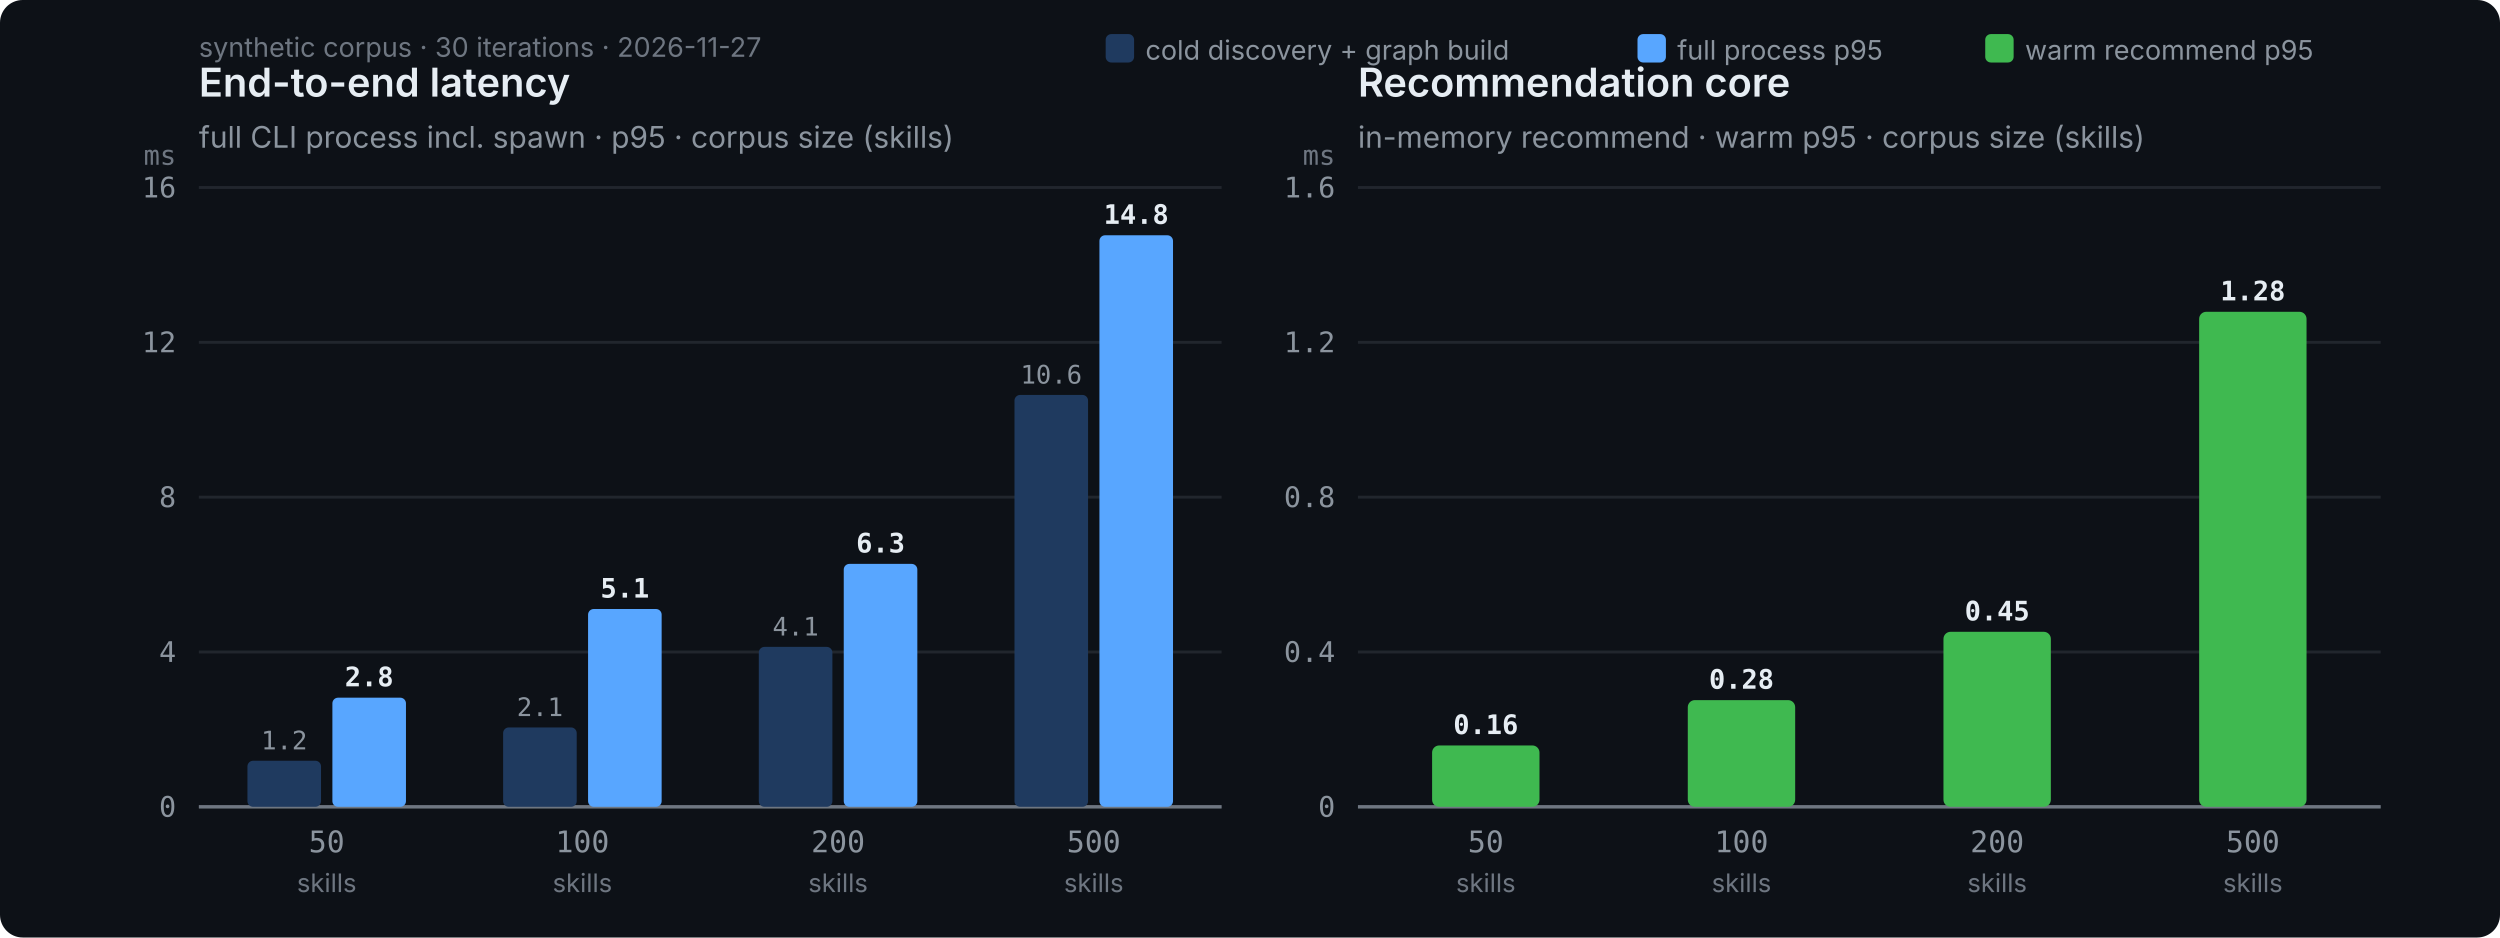
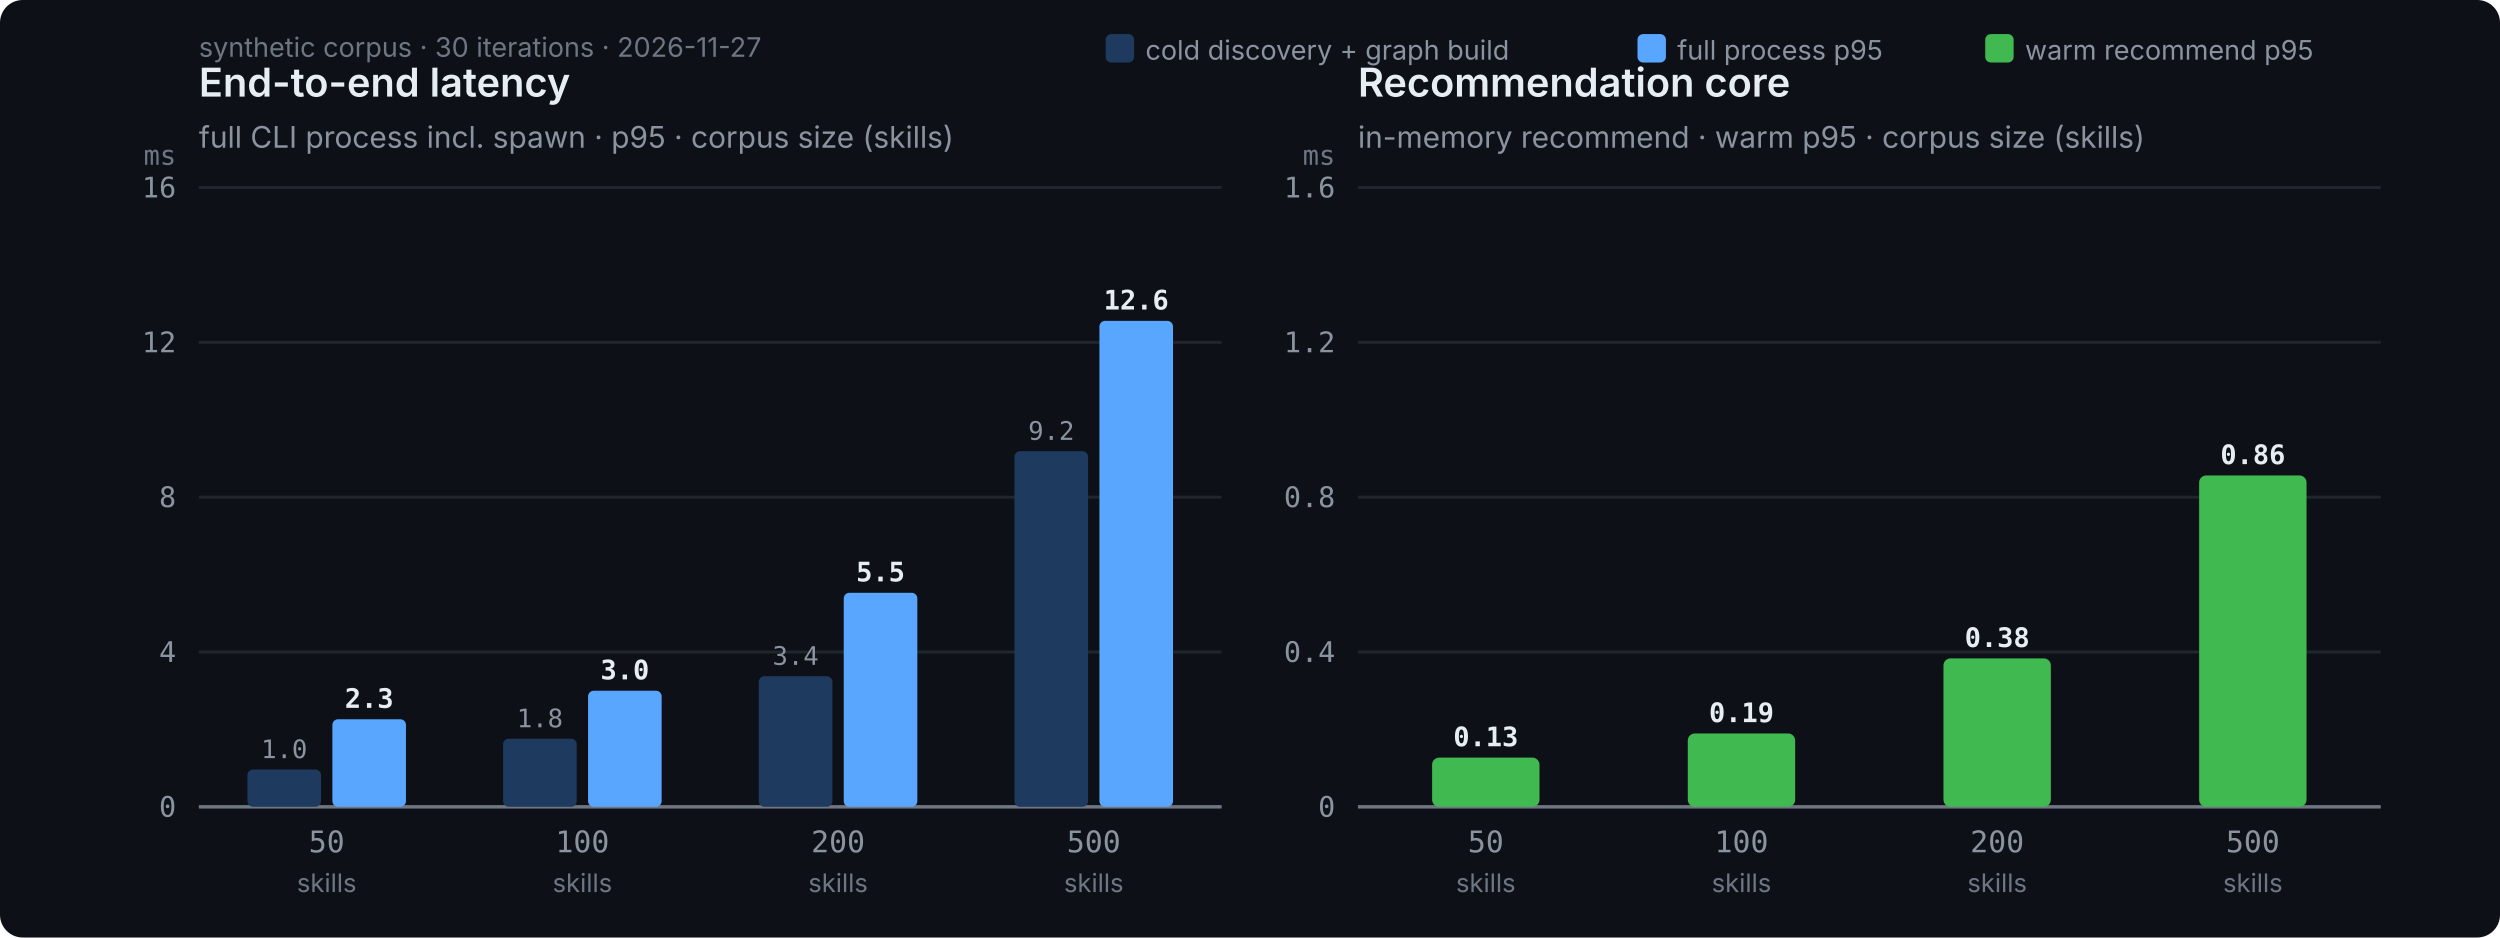
<svg xmlns="http://www.w3.org/2000/svg" width="880" height="330" viewBox="0 0 880 330" role="img" font-family="ui-sans-serif,system-ui,-apple-system,'Segoe UI',sans-serif">
  <rect width="880" height="330" fill="#0d1117" rx="8" />
  <g fill="#e6edf3">
    <text x="70" y="20" font-size="9.5" fill="#6e7681" text-anchor="start" font-family="ui-sans-serif,system-ui,-apple-system,'Segoe UI',sans-serif" opacity="1.0">synthetic corpus · 30 iterations · 2026-11-27</text>
    <rect x="698.8" y="12" width="10" height="10" rx="2" fill="#3fb950" opacity="1.0" />
    <text x="712.8" y="21" font-size="9.5" fill="#8b949e" text-anchor="start" font-family="ui-sans-serif,system-ui,-apple-system,'Segoe UI',sans-serif" opacity="1.0">warm recommend p95</text>
    <rect x="576.4" y="12" width="10" height="10" rx="2" fill="#58a6ff" opacity="1.0" />
    <text x="590.4" y="21" font-size="9.5" fill="#8b949e" text-anchor="start" font-family="ui-sans-serif,system-ui,-apple-system,'Segoe UI',sans-serif" opacity="1.0">full process p95</text>
    <rect x="389.2" y="12" width="10" height="10" rx="2" fill="#1f3a5f" opacity="1.0" />
    <text x="403.2" y="21" font-size="9.5" fill="#8b949e" text-anchor="start" font-family="ui-sans-serif,system-ui,-apple-system,'Segoe UI',sans-serif" opacity="1.0">cold discovery + graph build</text>
    <text x="70" y="34" font-size="14" fill="#e6edf3" text-anchor="start" font-family="ui-sans-serif,system-ui,-apple-system,'Segoe UI',sans-serif" opacity="1.0" font-weight="600">End-to-end latency</text>
    <text x="70" y="52" font-size="10.5" fill="#8b949e" text-anchor="start" font-family="ui-sans-serif,system-ui,-apple-system,'Segoe UI',sans-serif" opacity="1.0">full CLI process incl. spawn · p95 · corpus size (skills)</text>
    <line x1="70" y1="284.0" x2="430" y2="284.0" stroke="#21262d" stroke-width="1" opacity="1.0" />
    <text x="62" y="287.5" font-size="10" fill="#8b949e" text-anchor="end" font-family="ui-monospace,'SF Mono',Menlo,Consolas,monospace" opacity="1.0">0</text>
    <line x1="70" y1="229.5" x2="430" y2="229.5" stroke="#21262d" stroke-width="1" opacity="1.0" />
    <text x="62" y="233.0" font-size="10" fill="#8b949e" text-anchor="end" font-family="ui-monospace,'SF Mono',Menlo,Consolas,monospace" opacity="1.0">4</text>
    <line x1="70" y1="175.0" x2="430" y2="175.0" stroke="#21262d" stroke-width="1" opacity="1.0" />
    <text x="62" y="178.5" font-size="10" fill="#8b949e" text-anchor="end" font-family="ui-monospace,'SF Mono',Menlo,Consolas,monospace" opacity="1.0">8</text>
    <line x1="70" y1="120.5" x2="430" y2="120.5" stroke="#21262d" stroke-width="1" opacity="1.0" />
    <text x="62" y="124.0" font-size="10" fill="#8b949e" text-anchor="end" font-family="ui-monospace,'SF Mono',Menlo,Consolas,monospace" opacity="1.0">12</text>
    <line x1="70" y1="66.0" x2="430" y2="66.0" stroke="#21262d" stroke-width="1" opacity="1.0" />
    <text x="62" y="69.5" font-size="10" fill="#8b949e" text-anchor="end" font-family="ui-monospace,'SF Mono',Menlo,Consolas,monospace" opacity="1.0">16</text>
    <text x="62" y="58" font-size="9.5" fill="#6e7681" text-anchor="end" font-family="ui-monospace,'SF Mono',Menlo,Consolas,monospace" opacity="1.0">ms</text>
    <line x1="70" y1="284" x2="430" y2="284" stroke="#6e7681" stroke-width="1.2" opacity="1.0" />
-     <rect x="87.1" y="267.784" width="25.9" height="16.216" rx="2" fill="#1f3a5f" opacity="1.0" />
-     <rect x="117.0" y="245.584" width="25.9" height="38.416" rx="2" fill="#58a6ff" opacity="1.0" />
-     <text x="100.05" y="263.784" font-size="9" fill="#8b949e" text-anchor="middle" font-family="ui-monospace,'SF Mono',Menlo,Consolas,monospace" opacity="1.0">1.2</text>
-     <text x="129.95" y="241.584" font-size="9.5" fill="#e6edf3" text-anchor="middle" font-family="ui-monospace,'SF Mono',Menlo,Consolas,monospace" opacity="1.0" font-weight="600">2.8</text>
+     <rect x="87.1" y="270.868" width="25.9" height="13.132" rx="2" fill="#1f3a5f" opacity="1.0" />
+     <rect x="117.0" y="253.175" width="25.9" height="30.825" rx="2" fill="#58a6ff" opacity="1.0" />
+     <text x="100.05" y="266.868" font-size="9" fill="#8b949e" text-anchor="middle" font-family="ui-monospace,'SF Mono',Menlo,Consolas,monospace" opacity="1.0">1.0</text>
+     <text x="129.95" y="249.175" font-size="9.5" fill="#e6edf3" text-anchor="middle" font-family="ui-monospace,'SF Mono',Menlo,Consolas,monospace" opacity="1.0" font-weight="600">2.3</text>
    <text x="115.0" y="300" font-size="10.5" fill="#8b949e" text-anchor="middle" font-family="ui-monospace,'SF Mono',Menlo,Consolas,monospace" opacity="1.0">50</text>
    <text x="115.0" y="314" font-size="9" fill="#6e7681" text-anchor="middle" font-family="ui-sans-serif,system-ui,-apple-system,'Segoe UI',sans-serif" opacity="1.0">skills</text>
-     <rect x="177.1" y="256.056" width="25.9" height="27.944" rx="2" fill="#1f3a5f" opacity="1.0" />
-     <rect x="207.0" y="214.369" width="25.9" height="69.631" rx="2" fill="#58a6ff" opacity="1.0" />
-     <text x="190.05" y="252.056" font-size="9" fill="#8b949e" text-anchor="middle" font-family="ui-monospace,'SF Mono',Menlo,Consolas,monospace" opacity="1.0">2.1</text>
-     <text x="219.95" y="210.369" font-size="9.5" fill="#e6edf3" text-anchor="middle" font-family="ui-monospace,'SF Mono',Menlo,Consolas,monospace" opacity="1.0" font-weight="600">5.1</text>
+     <rect x="177.1" y="260.004" width="25.9" height="23.996" rx="2" fill="#1f3a5f" opacity="1.0" />
+     <rect x="207.0" y="243.14" width="25.9" height="40.86" rx="2" fill="#58a6ff" opacity="1.0" />
+     <text x="190.05" y="256.004" font-size="9" fill="#8b949e" text-anchor="middle" font-family="ui-monospace,'SF Mono',Menlo,Consolas,monospace" opacity="1.0">1.8</text>
+     <text x="219.95" y="239.14" font-size="9.5" fill="#e6edf3" text-anchor="middle" font-family="ui-monospace,'SF Mono',Menlo,Consolas,monospace" opacity="1.0" font-weight="600">3.0</text>
    <text x="205.0" y="300" font-size="10.5" fill="#8b949e" text-anchor="middle" font-family="ui-monospace,'SF Mono',Menlo,Consolas,monospace" opacity="1.0">100</text>
    <text x="205.0" y="314" font-size="9" fill="#6e7681" text-anchor="middle" font-family="ui-sans-serif,system-ui,-apple-system,'Segoe UI',sans-serif" opacity="1.0">skills</text>
-     <rect x="267.1" y="227.705" width="25.9" height="56.295" rx="2" fill="#1f3a5f" opacity="1.0" />
-     <rect x="297.0" y="198.488" width="25.9" height="85.512" rx="2" fill="#58a6ff" opacity="1.0" />
-     <text x="280.05" y="223.705" font-size="9" fill="#8b949e" text-anchor="middle" font-family="ui-monospace,'SF Mono',Menlo,Consolas,monospace" opacity="1.0">4.1</text>
-     <text x="309.95" y="194.488" font-size="9.5" fill="#e6edf3" text-anchor="middle" font-family="ui-monospace,'SF Mono',Menlo,Consolas,monospace" opacity="1.0" font-weight="600">6.3</text>
+     <rect x="267.1" y="238.031" width="25.9" height="45.969" rx="2" fill="#1f3a5f" opacity="1.0" />
+     <rect x="297.0" y="208.657" width="25.9" height="75.343" rx="2" fill="#58a6ff" opacity="1.0" />
+     <text x="280.05" y="234.031" font-size="9" fill="#8b949e" text-anchor="middle" font-family="ui-monospace,'SF Mono',Menlo,Consolas,monospace" opacity="1.0">3.4</text>
+     <text x="309.95" y="204.657" font-size="9.5" fill="#e6edf3" text-anchor="middle" font-family="ui-monospace,'SF Mono',Menlo,Consolas,monospace" opacity="1.0" font-weight="600">5.5</text>
    <text x="295.0" y="300" font-size="10.5" fill="#8b949e" text-anchor="middle" font-family="ui-monospace,'SF Mono',Menlo,Consolas,monospace" opacity="1.0">200</text>
    <text x="295.0" y="314" font-size="9" fill="#6e7681" text-anchor="middle" font-family="ui-sans-serif,system-ui,-apple-system,'Segoe UI',sans-serif" opacity="1.0">skills</text>
-     <rect x="357.1" y="139.017" width="25.9" height="144.983" rx="2" fill="#1f3a5f" opacity="1.0" />
-     <rect x="387.0" y="82.813" width="25.9" height="201.187" rx="2" fill="#58a6ff" opacity="1.0" />
-     <text x="370.05" y="135.017" font-size="9" fill="#8b949e" text-anchor="middle" font-family="ui-monospace,'SF Mono',Menlo,Consolas,monospace" opacity="1.0">10.6</text>
-     <text x="399.95" y="78.813" font-size="9.5" fill="#e6edf3" text-anchor="middle" font-family="ui-monospace,'SF Mono',Menlo,Consolas,monospace" opacity="1.0" font-weight="600">14.8</text>
+     <rect x="357.1" y="158.823" width="25.9" height="125.177" rx="2" fill="#1f3a5f" opacity="1.0" />
+     <rect x="387.0" y="112.944" width="25.9" height="171.056" rx="2" fill="#58a6ff" opacity="1.0" />
+     <text x="370.05" y="154.823" font-size="9" fill="#8b949e" text-anchor="middle" font-family="ui-monospace,'SF Mono',Menlo,Consolas,monospace" opacity="1.0">9.2</text>
+     <text x="399.95" y="108.944" font-size="9.5" fill="#e6edf3" text-anchor="middle" font-family="ui-monospace,'SF Mono',Menlo,Consolas,monospace" opacity="1.0" font-weight="600">12.6</text>
    <text x="385.0" y="300" font-size="10.5" fill="#8b949e" text-anchor="middle" font-family="ui-monospace,'SF Mono',Menlo,Consolas,monospace" opacity="1.0">500</text>
    <text x="385.0" y="314" font-size="9" fill="#6e7681" text-anchor="middle" font-family="ui-sans-serif,system-ui,-apple-system,'Segoe UI',sans-serif" opacity="1.0">skills</text>
    <text x="478" y="34" font-size="14" fill="#e6edf3" text-anchor="start" font-family="ui-sans-serif,system-ui,-apple-system,'Segoe UI',sans-serif" opacity="1.0" font-weight="600">Recommendation core</text>
    <text x="478" y="52" font-size="10.5" fill="#8b949e" text-anchor="start" font-family="ui-sans-serif,system-ui,-apple-system,'Segoe UI',sans-serif" opacity="1.0">in-memory recommend · warm p95 · corpus size (skills)</text>
    <line x1="478" y1="284.0" x2="838" y2="284.0" stroke="#21262d" stroke-width="1" opacity="1.0" />
    <text x="470" y="287.5" font-size="10" fill="#8b949e" text-anchor="end" font-family="ui-monospace,'SF Mono',Menlo,Consolas,monospace" opacity="1.0">0</text>
    <line x1="478" y1="229.5" x2="838" y2="229.5" stroke="#21262d" stroke-width="1" opacity="1.0" />
    <text x="470" y="233.0" font-size="10" fill="#8b949e" text-anchor="end" font-family="ui-monospace,'SF Mono',Menlo,Consolas,monospace" opacity="1.0">0.4</text>
    <line x1="478" y1="175.0" x2="838" y2="175.0" stroke="#21262d" stroke-width="1" opacity="1.0" />
    <text x="470" y="178.5" font-size="10" fill="#8b949e" text-anchor="end" font-family="ui-monospace,'SF Mono',Menlo,Consolas,monospace" opacity="1.0">0.8</text>
    <line x1="478" y1="120.5" x2="838" y2="120.5" stroke="#21262d" stroke-width="1" opacity="1.0" />
    <text x="470" y="124" font-size="10" fill="#8b949e" text-anchor="end" font-family="ui-monospace,'SF Mono',Menlo,Consolas,monospace" opacity="1.0">1.2</text>
    <line x1="478" y1="66.0" x2="838" y2="66.0" stroke="#21262d" stroke-width="1" opacity="1.0" />
    <text x="470" y="69.5" font-size="10" fill="#8b949e" text-anchor="end" font-family="ui-monospace,'SF Mono',Menlo,Consolas,monospace" opacity="1.0">1.6</text>
    <text x="470" y="58" font-size="9.5" fill="#6e7681" text-anchor="end" font-family="ui-monospace,'SF Mono',Menlo,Consolas,monospace" opacity="1.0">ms</text>
    <line x1="478" y1="284" x2="838" y2="284" stroke="#6e7681" stroke-width="1.2" opacity="1.0" />
-     <rect x="504.1" y="262.4" width="37.8" height="21.6" rx="2.5" fill="#3fb950" opacity="1.0" />
-     <text x="523.0" y="258.4" font-size="9.5" fill="#e6edf3" text-anchor="middle" font-family="ui-monospace,'SF Mono',Menlo,Consolas,monospace" opacity="1.0" font-weight="600">0.16</text>
+     <rect x="504.1" y="266.68" width="37.8" height="17.32" rx="2.5" fill="#3fb950" opacity="1.0" />
+     <text x="523.0" y="262.68" font-size="9.5" fill="#e6edf3" text-anchor="middle" font-family="ui-monospace,'SF Mono',Menlo,Consolas,monospace" opacity="1.0" font-weight="600">0.13</text>
    <text x="523.0" y="300" font-size="10.5" fill="#8b949e" text-anchor="middle" font-family="ui-monospace,'SF Mono',Menlo,Consolas,monospace" opacity="1.0">50</text>
    <text x="523.0" y="314" font-size="9" fill="#6e7681" text-anchor="middle" font-family="ui-sans-serif,system-ui,-apple-system,'Segoe UI',sans-serif" opacity="1.0">skills</text>
-     <rect x="594.1" y="246.439" width="37.8" height="37.561" rx="2.5" fill="#3fb950" opacity="1.0" />
-     <text x="613.0" y="242.439" font-size="9.5" fill="#e6edf3" text-anchor="middle" font-family="ui-monospace,'SF Mono',Menlo,Consolas,monospace" opacity="1.0" font-weight="600">0.28</text>
+     <rect x="594.1" y="258.178" width="37.8" height="25.822" rx="2.5" fill="#3fb950" opacity="1.0" />
+     <text x="613.0" y="254.178" font-size="9.5" fill="#e6edf3" text-anchor="middle" font-family="ui-monospace,'SF Mono',Menlo,Consolas,monospace" opacity="1.0" font-weight="600">0.19</text>
    <text x="613.0" y="300" font-size="10.5" fill="#8b949e" text-anchor="middle" font-family="ui-monospace,'SF Mono',Menlo,Consolas,monospace" opacity="1.0">100</text>
    <text x="613.0" y="314" font-size="9" fill="#6e7681" text-anchor="middle" font-family="ui-sans-serif,system-ui,-apple-system,'Segoe UI',sans-serif" opacity="1.0">skills</text>
-     <rect x="684.1" y="222.395" width="37.8" height="61.605" rx="2.5" fill="#3fb950" opacity="1.0" />
-     <text x="703.0" y="218.395" font-size="9.5" fill="#e6edf3" text-anchor="middle" font-family="ui-monospace,'SF Mono',Menlo,Consolas,monospace" opacity="1.0" font-weight="600">0.45</text>
+     <rect x="684.1" y="231.748" width="37.8" height="52.252" rx="2.5" fill="#3fb950" opacity="1.0" />
+     <text x="703.0" y="227.748" font-size="9.5" fill="#e6edf3" text-anchor="middle" font-family="ui-monospace,'SF Mono',Menlo,Consolas,monospace" opacity="1.0" font-weight="600">0.38</text>
    <text x="703.0" y="300" font-size="10.5" fill="#8b949e" text-anchor="middle" font-family="ui-monospace,'SF Mono',Menlo,Consolas,monospace" opacity="1.0">200</text>
    <text x="703.0" y="314" font-size="9" fill="#6e7681" text-anchor="middle" font-family="ui-sans-serif,system-ui,-apple-system,'Segoe UI',sans-serif" opacity="1.0">skills</text>
-     <rect x="774.1" y="109.752" width="37.8" height="174.248" rx="2.5" fill="#3fb950" opacity="1.0" />
-     <text x="793.0" y="105.752" font-size="9.5" fill="#e6edf3" text-anchor="middle" font-family="ui-monospace,'SF Mono',Menlo,Consolas,monospace" opacity="1.0" font-weight="600">1.28</text>
+     <rect x="774.1" y="167.364" width="37.8" height="116.636" rx="2.5" fill="#3fb950" opacity="1.0" />
+     <text x="793.0" y="163.364" font-size="9.5" fill="#e6edf3" text-anchor="middle" font-family="ui-monospace,'SF Mono',Menlo,Consolas,monospace" opacity="1.0" font-weight="600">0.86</text>
    <text x="793.0" y="300" font-size="10.5" fill="#8b949e" text-anchor="middle" font-family="ui-monospace,'SF Mono',Menlo,Consolas,monospace" opacity="1.0">500</text>
    <text x="793.0" y="314" font-size="9" fill="#6e7681" text-anchor="middle" font-family="ui-sans-serif,system-ui,-apple-system,'Segoe UI',sans-serif" opacity="1.0">skills</text>
  </g>
</svg>
